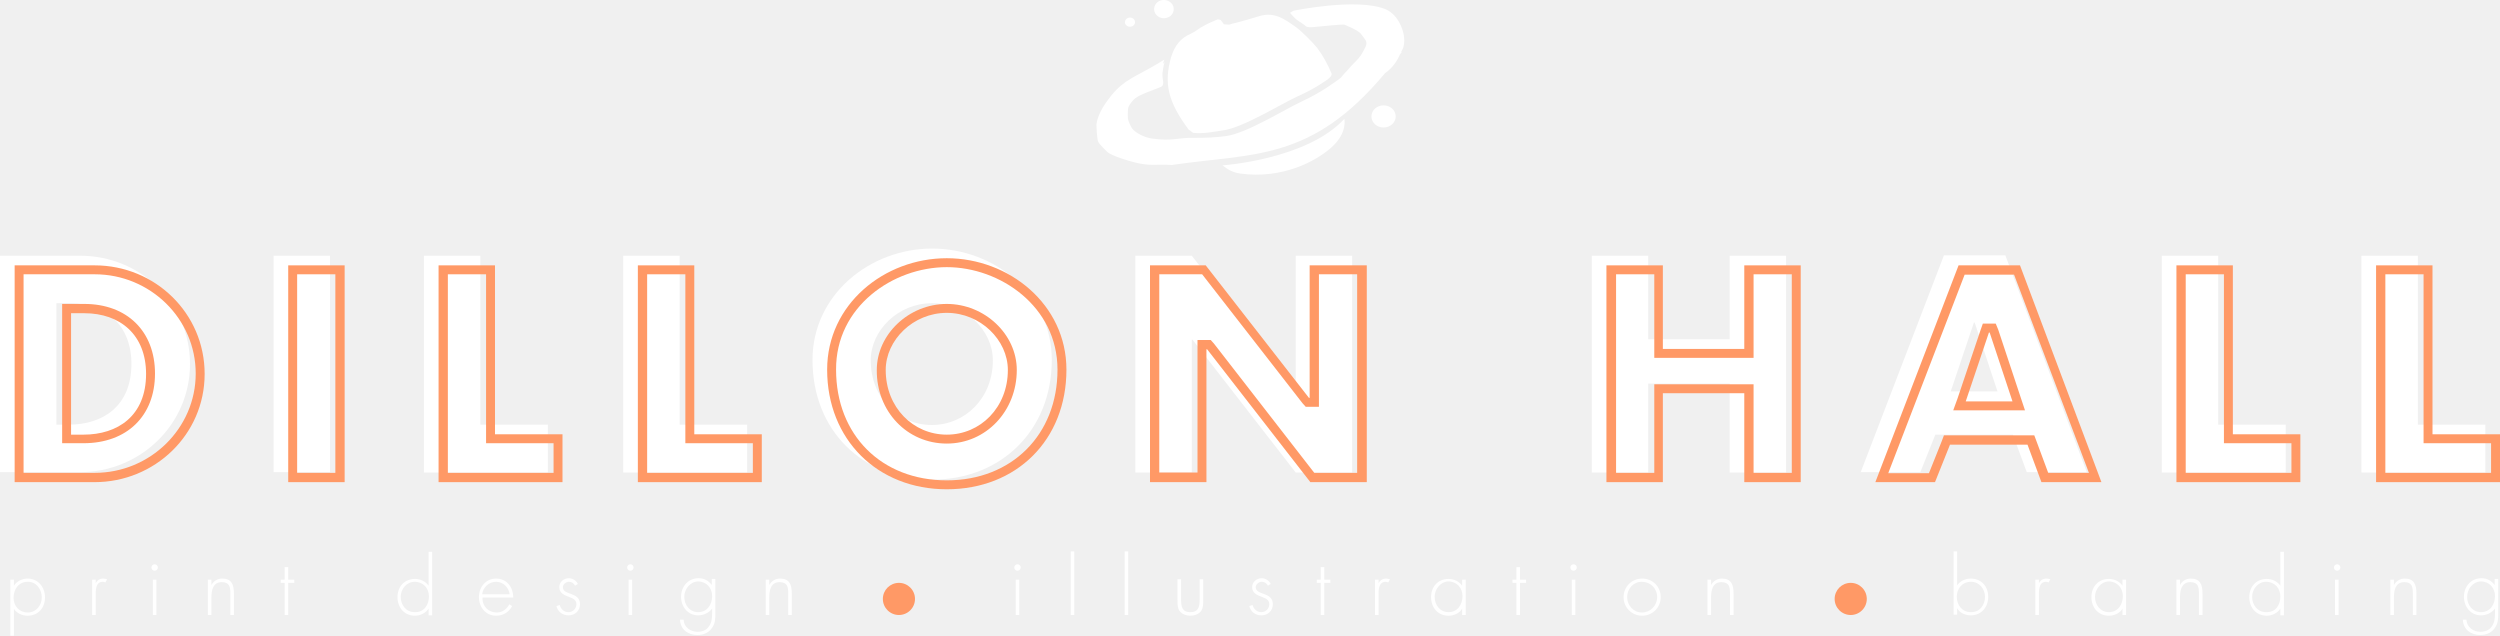
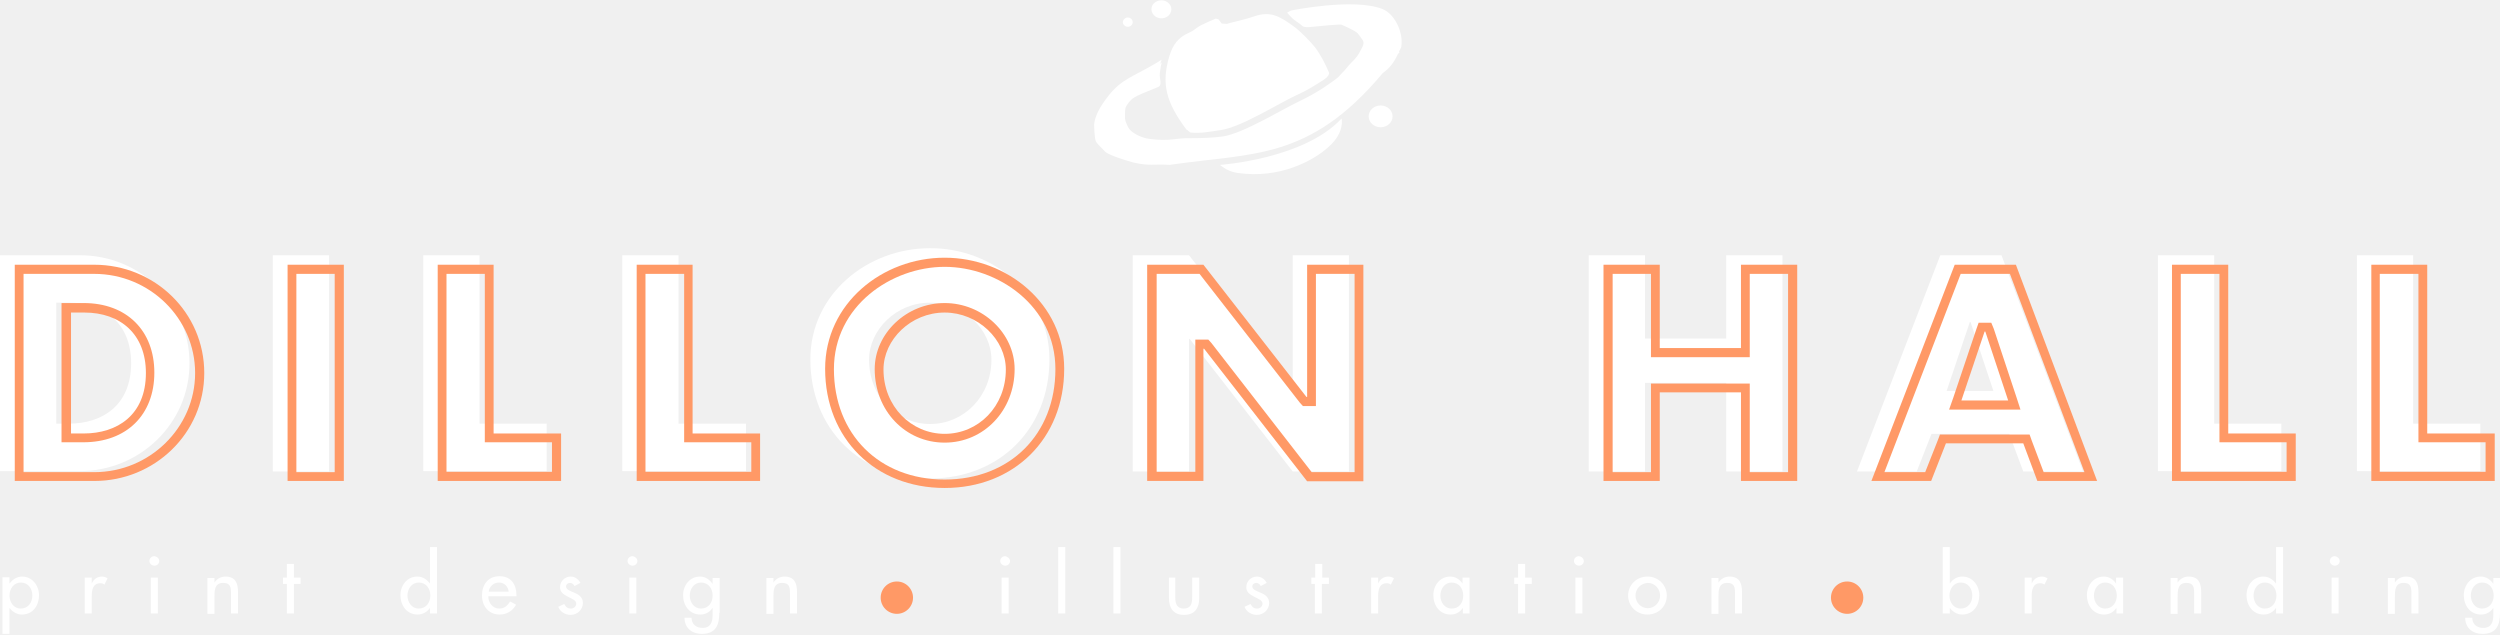
- <svg xmlns="http://www.w3.org/2000/svg" version="1.1" x="0px" y="0px" viewBox="0 0 700 178" style="enable-background:new 0 0 700 178;" xml:space="preserve">
+ <svg xmlns="http://www.w3.org/2000/svg" version="1.1" x="0px" y="0px" viewBox="0 0 711.1 180.4" style="enable-background:new 0 0 711.1 180.4;" xml:space="preserve">
  <style type="text/css">
	.st0{fill:#FFFFFF;}
	.st1{fill:url(#SVGID_1_);}
	.st2{fill:#666666;}
	.st3{fill:url(#SVGID_2_);}
	.st4{fill:url(#SVGID_3_);}
	.st5{fill:url(#SVGID_4_);}
	.st6{fill:url(#SVGID_5_);}
	.st7{fill:url(#SVGID_6_);}
	.st8{fill:url(#SVGID_7_);}
	.st9{fill:url(#SVGID_8_);}
	.st10{fill:url(#SVGID_9_);}
	.st11{fill:url(#SVGID_10_);}
	.st12{fill:url(#SVGID_11_);}
	.st13{fill:url(#SVGID_12_);}
	.st14{fill:url(#SVGID_13_);}
	.st15{fill:url(#SVGID_14_);}
	.st16{fill:url(#SVGID_15_);}
	.st17{fill:url(#SVGID_16_);}
	.st18{fill:url(#SVGID_17_);}
	.st19{fill:url(#SVGID_18_);}
	.st20{fill:url(#SVGID_19_);}
	.st21{fill:url(#SVGID_20_);}
	.st22{fill:url(#SVGID_21_);}
	.st23{fill:url(#SVGID_22_);}
	.st24{fill:url(#SVGID_23_);}
	.st25{fill:url(#SVGID_24_);}
	.st26{fill:url(#SVGID_25_);}
	.st27{fill:url(#SVGID_26_);}
	.st28{fill:url(#SVGID_27_);}
	.st29{fill:url(#SVGID_28_);}
	.st30{fill:url(#SVGID_29_);}
	.st31{fill:url(#SVGID_30_);}
	.st32{fill:url(#SVGID_31_);}
	.st33{fill:url(#SVGID_32_);}
	.st34{fill:url(#SVGID_33_);}
	.st35{fill:url(#SVGID_34_);}
	.st36{fill:url(#SVGID_35_);}
	.st37{fill:url(#SVGID_36_);}
	.st38{fill:url(#SVGID_37_);}
	.st39{fill:url(#SVGID_38_);}
	.st40{fill:url(#SVGID_39_);}
	.st41{fill:url(#SVGID_40_);}
	.st42{fill:url(#SVGID_41_);}
	.st43{fill:url(#SVGID_42_);}
	.st44{fill:url(#SVGID_43_);}
	.st45{fill:url(#SVGID_44_);}
	.st46{fill:url(#SVGID_45_);}
	.st47{fill:url(#SVGID_46_);}
	.st48{fill:url(#SVGID_47_);}
	.st49{fill:url(#SVGID_48_);}
	.st50{fill:url(#SVGID_49_);}
	.st51{fill:url(#SVGID_50_);}
	.st52{fill:url(#SVGID_51_);}
	.st53{fill:none;}
	.st54{fill:url(#SVGID_52_);}
	.st55{fill:url(#SVGID_53_);}
	.st56{fill:url(#SVGID_54_);}
	.st57{fill:url(#SVGID_55_);}
	.st58{fill:url(#SVGID_56_);}
	.st59{fill:url(#SVGID_57_);}
	.st60{fill:url(#SVGID_58_);}
	.st61{fill:url(#SVGID_59_);}
	.st62{fill:url(#SVGID_60_);}
	.st63{fill:url(#SVGID_61_);}
	.st64{fill:url(#SVGID_62_);}
	.st65{fill:url(#SVGID_63_);}
	.st66{fill:url(#SVGID_64_);}
	.st67{fill:url(#SVGID_65_);}
	.st68{fill:url(#SVGID_66_);}
	.st69{fill:url(#SVGID_67_);}
	.st70{fill:url(#SVGID_68_);}
	.st71{fill:url(#SVGID_69_);}
	.st72{fill:url(#SVGID_70_);}
	.st73{fill:url(#SVGID_71_);}
	.st74{fill:url(#SVGID_72_);}
	.st75{fill:url(#SVGID_73_);}
	.st76{fill:url(#SVGID_74_);}
	.st77{fill:url(#SVGID_75_);}
	.st78{fill:url(#SVGID_76_);}
	.st79{fill:url(#SVGID_77_);}
	.st80{fill:url(#SVGID_78_);}
	.st81{fill:url(#SVGID_79_);}
	.st82{fill:url(#SVGID_80_);}
	.st83{fill:url(#SVGID_81_);}
	.st84{fill:url(#SVGID_82_);}
	.st85{fill:url(#SVGID_83_);}
	.st86{fill:url(#SVGID_84_);}
	.st87{fill:url(#SVGID_85_);}
	.st88{fill:url(#SVGID_86_);}
	.st89{fill:url(#SVGID_87_);}
	.st90{fill:url(#SVGID_88_);}
	.st91{fill:url(#SVGID_89_);}
	.st92{fill:url(#SVGID_90_);}
	.st93{fill:url(#SVGID_91_);}
	.st94{fill:url(#SVGID_92_);}
	.st95{fill:url(#SVGID_93_);}
	.st96{fill:url(#SVGID_94_);}
	.st97{fill:url(#SVGID_95_);}
	.st98{fill:url(#SVGID_96_);}
	.st99{fill:url(#SVGID_97_);}
	.st100{fill:url(#SVGID_98_);}
	.st101{fill:url(#SVGID_99_);}
	.st102{fill:url(#SVGID_100_);}
	.st103{fill:url(#SVGID_101_);}
	.st104{fill:url(#SVGID_102_);}
	.st105{fill:url(#SVGID_103_);}
	.st106{fill:url(#SVGID_104_);}
	.st107{fill:url(#SVGID_105_);}
	.st108{fill:url(#SVGID_106_);}
	.st109{fill:url(#SVGID_107_);}
	.st110{opacity:0.69;fill:#FF9966;}
	.st111{fill:#3399CC;}
	.st112{fill:#FF9966;}
	.st113{opacity:5.000000e-02;}
	.st114{fill:url(#SVGID_110_);}
	.st115{fill:url(#SVGID_111_);}
	.st116{fill:url(#SVGID_112_);}
	.st117{fill:url(#SVGID_113_);}
	.st118{fill:url(#SVGID_114_);}
	.st119{fill:url(#SVGID_115_);}
</style>
  <g id="Layer_1">
    <g>
      <g>
-         <path class="st0" d="M285.8,158.9c0,0.5-0.4,0.9-0.9,0.9c-0.5,0-0.9-0.4-0.9-0.9c0-0.5,0.4-0.9,0.9-0.9     C285.4,158,285.8,158.4,285.8,158.9z M285.4,172.2h-1v-9.9h1V172.2z" />
-         <path class="st0" d="M300.8,172.2h-1v-17.8h1V172.2z" />
-         <path class="st0" d="M315.9,172.2h-1v-17.8h1V172.2z" />
-         <path class="st0" d="M336.9,162.2v6c0,1,0,2-0.6,2.9c-0.7,0.9-1.9,1.3-3,1.3c-1.1,0-2.3-0.4-3-1.3c-0.6-0.8-0.6-1.9-0.6-2.9v-6h1     v5.6c0,1.9,0.2,3.6,2.6,3.6s2.6-1.7,2.6-3.6v-5.6H336.9z" />
-         <path class="st0" d="M355,164c-0.3-0.7-1-1.1-1.7-1.1c-0.8,0-1.7,0.7-1.7,1.5c0,2.4,4.8,1.2,4.8,4.8c0,1.8-1.4,3.1-3.2,3.1     c-1.7,0-3-1-3.4-2.6l0.9-0.3c0.4,1.2,1.2,2,2.5,2c1.2,0,2.2-1,2.2-2.2c0-1.2-0.9-1.6-1.9-2c-1.4-0.5-2.9-1.1-2.9-2.8     c0-1.5,1.3-2.5,2.7-2.5c1,0,2.1,0.7,2.5,1.6L355,164z" />
-         <path class="st0" d="M370.8,172.2h-1v-9h-1.1v-0.9h1.1v-3.5h1v3.5h1.7v0.9h-1.7V172.2z" />
-         <path class="st0" d="M385.9,163.5L385.9,163.5c0.4-0.9,1.1-1.5,2.2-1.5c0.4,0,0.7,0.1,1.1,0.2l-0.5,0.9c-0.2-0.1-0.4-0.2-0.7-0.2     c-2.2,0-2,2.7-2,4.2v5.1h-1v-9.9h1V163.5z" />
-         <path class="st0" d="M410.4,172.2h-1v-1.8h0c-0.7,1.3-2.3,2-3.8,2c-3,0-4.9-2.3-4.9-5.2c0-2.9,1.9-5.1,4.9-5.1     c1.5,0,3,0.7,3.8,1.9h0v-1.7h1V172.2z M401.7,167.1c0,2.3,1.5,4.3,3.9,4.3c2.5,0,3.9-2.1,3.9-4.5c0-2.3-1.6-4.1-4-4.1     C403.3,162.9,401.7,165,401.7,167.1z" />
-         <path class="st0" d="M425.6,172.2h-1v-9h-1.1v-0.9h1.1v-3.5h1v3.5h1.7v0.9h-1.7V172.2z" />
-         <path class="st0" d="M441.5,158.9c0,0.5-0.4,0.9-0.9,0.9c-0.5,0-0.9-0.4-0.9-0.9c0-0.5,0.4-0.9,0.9-0.9     C441.1,158,441.5,158.4,441.5,158.9z M441.1,172.2h-1v-9.9h1V172.2z" />
-         <path class="st0" d="M465,167.2c0,2.9-2.3,5.2-5.2,5.2c-2.9,0-5.2-2.3-5.2-5.2c0-2.9,2.3-5.2,5.2-5.2     C462.7,162,465,164.2,465,167.2z M455.6,167.2c0,2.3,1.8,4.3,4.1,4.3c2.4,0,4.3-1.9,4.3-4.3c0-2.5-1.9-4.3-4.3-4.3     C457.3,162.9,455.6,164.9,455.6,167.2z" />
-         <path class="st0" d="M479.1,163.8L479.1,163.8c0.6-1.1,1.7-1.8,3-1.8c2.6,0,3.3,1.6,3.3,4.2v6h-1v-6c0-1.8-0.2-3.2-2.4-3.2     c-2.5,0-2.9,2.3-2.9,4.3v4.9h-1v-9.9h1V163.8z" />
+         <path class="st0" d="M287.3,159.6c0,0.7-0.6,1.3-1.4,1.3c-0.7,0-1.4-0.6-1.4-1.3c0-0.8,0.6-1.4,1.4-1.4     C286.6,158.3,287.3,158.9,287.3,159.6z M286.9,174.5h-2v-10.2h2V174.5z" />
+         <path class="st0" d="M303,174.5h-2v-18.9h2V174.5z" />
+         <path class="st0" d="M318.7,174.5h-2v-18.9h2V174.5z" />
+         <path class="st0" d="M334.3,164.3v5.7c0,1.6,0.4,3.1,2.4,3.1s2.4-1.4,2.4-3.1v-5.7h2v5.9c0,2.8-1.3,4.7-4.3,4.7s-4.3-1.9-4.3-4.7     v-5.9H334.3z" />
+         <path class="st0" d="M358.6,166.7c-0.2-0.5-0.7-0.9-1.3-0.9c-0.5,0-1.1,0.4-1.1,1c0,0.9,1.2,1.3,2.4,1.8s2.4,1.3,2.4,2.9     c0,1.9-1.6,3.4-3.5,3.4c-1.5,0-3-0.9-3.5-2.3l1.7-0.8c0.4,0.8,0.9,1.3,1.9,1.3c0.8,0,1.5-0.6,1.5-1.4c0-0.5-0.3-0.8-0.7-1.1     l-1.9-1c-1.1-0.6-2-1.2-2-2.6c0-1.7,1.4-3,3-3c1.2,0,2.2,0.7,2.8,1.8L358.6,166.7z" />
+         <path class="st0" d="M376,174.5h-2v-8.4H373v-1.8h1.1v-3.9h2v3.9h1.9v1.8H376V174.5z" />
+         <path class="st0" d="M392,166L392,166c0.5-1.2,1.5-2,2.9-2c0.6,0,1.1,0.2,1.6,0.5l-0.9,1.8c-0.3-0.3-0.7-0.4-1.2-0.4     c-2.1,0-2.4,2-2.4,3.6v5h-2v-10.2h2V166z" />
+         <path class="st0" d="M418.1,174.5h-2v-1.6h0c-0.8,1.2-2,1.9-3.5,1.9c-3.1,0-4.9-2.6-4.9-5.5c0-2.8,1.9-5.3,4.8-5.3     c1.5,0,2.7,0.8,3.5,2h0v-1.7h2V174.5z M416.2,169.4c0-2-1.2-3.7-3.3-3.7c-2,0-3.2,1.8-3.2,3.7c0,1.9,1.2,3.7,3.2,3.7     C415.1,173.1,416.2,171.4,416.2,169.4z" />
+         <path class="st0" d="M433.8,174.5h-2v-8.4h-1.1v-1.8h1.1v-3.9h2v3.9h1.9v1.8h-1.9V174.5z" />
+         <path class="st0" d="M450.5,159.6c0,0.7-0.6,1.3-1.4,1.3c-0.7,0-1.4-0.6-1.4-1.3c0-0.8,0.6-1.4,1.4-1.4     C449.9,158.3,450.5,158.9,450.5,159.6z M450.1,174.5h-2v-10.2h2V174.5z" />
+         <path class="st0" d="M474.1,169.4c0,3.1-2.4,5.4-5.5,5.4s-5.5-2.4-5.5-5.4s2.4-5.4,5.5-5.4S474.1,166.4,474.1,169.4z      M465.2,169.4c0,1.9,1.5,3.6,3.5,3.6c1.9,0,3.5-1.6,3.5-3.6c0-1.9-1.5-3.6-3.5-3.6C466.7,165.9,465.2,167.5,465.2,169.4z" />
+         <path class="st0" d="M488.8,165.7L488.8,165.7c0.7-1.1,1.9-1.7,3.1-1.7c2.9,0,3.6,1.9,3.6,4.4v6.1h-2v-5.8c0-1.7-0.2-2.9-2.2-2.9     c-2.5,0-2.5,2.2-2.5,4.1v4.7h-2v-10.2h2V165.7z" />
      </g>
-       <path class="st0" d="M0,71.6h22.4c16.9,0,30.8,13.3,30.8,30.3s-14,30.3-30.8,30.3H0V71.6z M15.8,118.9h3.5c9.4,0,17.5-5.1,17.5-17    c0-10.9-7.2-17-17.3-17h-3.7V118.9z" />
-       <path class="st0" d="M92.3,132.2H76.6V71.6h15.8V132.2z" />
-       <path class="st0" d="M134.5,118.9h18.9v13.4h-34.7V71.6h15.8V118.9z" />
-       <path class="st0" d="M190.3,118.9h18.9v13.4h-34.7V71.6h15.8V118.9z" />
-       <path class="st0" d="M294.5,100.8c0,19.6-14.1,33.5-33.5,33.5c-19.5,0-33.5-13.8-33.5-33.5c0-18.3,16.1-31.2,33.5-31.2    S294.5,82.4,294.5,100.8z M243.8,100.9c0,10.5,7.7,18.1,17.1,18.1c9.4,0,17.1-7.6,17.1-18.1c0-8.4-7.7-16-17.1-16    C251.5,84.9,243.8,92.5,243.8,100.9z" />
-       <path class="st0" d="M317.9,71.6h15.8l28.9,37.1h0.2V71.6h15.8v60.7h-15.8l-28.9-37.2h-0.2v37.2h-15.8V71.6z" />
-       <path class="st0" d="M484.3,95V71.6h15.8v60.7h-15.8v-24.9h-22.8v24.9h-15.8V71.6h15.8V95H484.3z" />
-       <path class="st0" d="M541.9,121.7l-4.2,10.5H521l23.3-60.7h17.2l22.8,60.7h-16.8l-3.9-10.5H541.9z M552.9,90.3h-0.2l-6.5,19.3    h13.1L552.9,90.3z" />
-       <path class="st0" d="M621.1,118.9H640v13.4h-34.7V71.6h15.8V118.9z" />
-       <path class="st0" d="M677,118.9h18.9v13.4h-34.7V71.6H677V118.9z" />
+       <path class="st0" d="M0,72.6h22.7c17.1,0,31.2,13.5,31.2,30.7s-14.2,30.7-31.2,30.7H0V72.6z M16,120.5h3.6    c9.5,0,17.7-5.2,17.7-17.2c0-11-7.3-17.2-17.5-17.2H16V120.5z" />
+       <path class="st0" d="M93.6,134.1h-16V72.6h16V134.1z" />
+       <path class="st0" d="M136.3,120.5h19.2v13.5h-35.1V72.6h16V120.5z" />
+       <path class="st0" d="M193,120.5h19.2v13.5H177V72.6h16V120.5z" />
+       <path class="st0" d="M298.5,102.2c0,19.9-14.3,33.9-34,33.9c-19.7,0-34-14-34-33.9c0-18.6,16.3-31.6,34-31.6    C282.2,70.5,298.5,83.6,298.5,102.2z M247.2,102.3c0,10.6,7.8,18.3,17.4,18.3c9.5,0,17.4-7.8,17.4-18.3c0-8.5-7.8-16.2-17.4-16.2    C255,86,247.2,93.8,247.2,102.3z" />
+       <path class="st0" d="M322.2,72.6h16l29.3,37.6h0.2V72.6h16v61.5h-16l-29.3-37.7h-0.2v37.7h-16V72.6z" />
+       <path class="st0" d="M491,96.3V72.6h16v61.5h-16v-25.2h-23.1v25.2h-16V72.6h16v23.7H491z" />
+       <path class="st0" d="M549.4,123.4l-4.2,10.7h-17l23.7-61.5h17.4l23.2,61.5h-17l-4-10.7H549.4z M560.5,91.6h-0.2l-6.6,19.6h13.3    L560.5,91.6z" />
+       <path class="st0" d="M629.7,120.5h19.2v13.5h-35.1V72.6h16V120.5z" />
+       <path class="st0" d="M686.3,120.5h19.2v13.5h-35.1V72.6h16V120.5z" />
      <g>
-         <path class="st0" d="M3.9,164L3.9,164c0.8-1.3,2.4-2,3.8-2c3,0,4.9,2.4,4.9,5.3c0,2.9-1.9,5.1-4.9,5.1c-1.5,0-3-0.7-3.8-1.9h0     v7.5h-1v-15.7h1V164z M3.8,167.4c0,2.3,1.6,4.1,4,4.1c2.3,0,3.9-2,3.9-4.2c0-2.3-1.5-4.4-3.9-4.4C5.2,162.9,3.8,165,3.8,167.4z" />
-         <path class="st0" d="M26.7,163.5L26.7,163.5c0.4-0.9,1.1-1.5,2.2-1.5c0.4,0,0.7,0.1,1.1,0.2l-0.5,0.9c-0.2-0.1-0.4-0.2-0.7-0.2     c-2.2,0-2,2.7-2,4.2v5.1h-1v-9.9h1V163.5z" />
-         <path class="st0" d="M44.2,158.9c0,0.5-0.4,0.9-0.9,0.9c-0.5,0-0.9-0.4-0.9-0.9c0-0.5,0.4-0.9,0.9-0.9     C43.8,158,44.2,158.4,44.2,158.9z M43.8,172.2h-1v-9.9h1V172.2z" />
-         <path class="st0" d="M59.2,163.8L59.2,163.8c0.6-1.1,1.7-1.8,3-1.8c2.6,0,3.3,1.6,3.3,4.2v6h-1v-6c0-1.8-0.2-3.2-2.4-3.2     c-2.5,0-2.9,2.3-2.9,4.3v4.9h-1v-9.9h1V163.8z" />
-         <path class="st0" d="M80.7,172.2h-1v-9h-1.1v-0.9h1.1v-3.5h1v3.5h1.7v0.9h-1.7V172.2z" />
-         <path class="st0" d="M120,170.4L120,170.4c-0.8,1.3-2.4,2-3.8,2c-3,0-4.9-2.3-4.9-5.2c0-2.9,1.9-5.1,4.9-5.1c1.5,0,3,0.7,3.8,1.9     h0v-9.5h1v17.8h-1V170.4z M120.1,167c0-2.3-1.6-4.1-4-4.1c-2.3,0-3.9,2.1-3.9,4.2c0,2.3,1.5,4.3,3.9,4.3     C118.7,171.5,120.1,169.4,120.1,167z" />
-         <path class="st0" d="M135.1,167.3c-0.1,2.5,1.7,4.2,4,4.2c1.5,0,2.8-0.9,3.5-2.3l0.8,0.5c-0.9,1.7-2.5,2.7-4.5,2.7     c-2.9,0-4.8-2.4-4.8-5.2c0-2.8,1.9-5.2,4.8-5.2c3,0,4.8,2.4,4.8,5.3H135.1z M142.7,166.4c-0.2-1.8-1.7-3.5-3.8-3.5     c-2,0-3.7,1.6-3.9,3.5H142.7z" />
-         <path class="st0" d="M161,164c-0.3-0.7-1-1.1-1.7-1.1c-0.8,0-1.7,0.7-1.7,1.5c0,2.4,4.8,1.2,4.8,4.8c0,1.8-1.4,3.1-3.2,3.1     c-1.7,0-3-1-3.4-2.6l0.9-0.3c0.4,1.2,1.2,2,2.5,2c1.2,0,2.2-1,2.2-2.2c0-1.2-0.9-1.6-1.9-2c-1.4-0.5-2.9-1.1-2.9-2.8     c0-1.5,1.3-2.5,2.7-2.5c1,0,2.1,0.7,2.5,1.6L161,164z" />
-         <path class="st0" d="M177.4,158.9c0,0.5-0.4,0.9-0.9,0.9c-0.5,0-0.9-0.4-0.9-0.9c0-0.5,0.4-0.9,0.9-0.9     C177,158,177.4,158.4,177.4,158.9z M177,172.2h-1v-9.9h1V172.2z" />
-         <path class="st0" d="M200.3,171.7c0,1.5,0,2.9-1,4.2c-0.9,1.3-2.4,1.9-4,1.9c-2.6,0-4.8-1.5-4.9-4.3h1c0.1,2.1,1.9,3.4,3.9,3.4     c1.2,0,2.5-0.4,3.2-1.5c0.8-1.1,0.9-2.4,0.9-3.8v-1.2h0c-0.9,1.2-2.4,1.9-3.9,1.9c-2.9,0-4.8-2.4-4.8-5.2c0-2.9,2-5.2,4.9-5.2     c1.6,0,2.8,0.7,3.7,1.9h0v-1.7h1V171.7z M191.6,167.1c0,2.3,1.5,4.3,3.9,4.3c2.5,0,3.9-2.1,3.9-4.5c0-2.3-1.6-4.1-4-4.1     C193.2,162.9,191.6,165,191.6,167.1z" />
-         <path class="st0" d="M215.4,163.8L215.4,163.8c0.6-1.1,1.7-1.8,3-1.8c2.6,0,3.3,1.6,3.3,4.2v6h-1v-6c0-1.8-0.2-3.2-2.4-3.2     c-2.5,0-2.9,2.3-2.9,4.3v4.9h-1v-9.9h1V163.8z" />
+         <path class="st0" d="M2.7,166L2.7,166c0.9-1.2,2.1-2,3.6-2c2.9,0,4.8,2.6,4.8,5.3c0,2.9-1.7,5.5-4.9,5.5c-1.4,0-2.7-0.8-3.5-1.9     h0v7.4h-2v-16.1h2V166z M9.2,169.4c0-2-1.2-3.7-3.3-3.7c-2,0-3.2,1.8-3.2,3.7c0,1.9,1.2,3.7,3.2,3.7C8,173.1,9.2,171.4,9.2,169.4     z" />
+         <path class="st0" d="M26.1,166L26.1,166c0.5-1.2,1.5-2,2.9-2c0.6,0,1.1,0.2,1.6,0.5l-0.9,1.8c-0.3-0.3-0.7-0.4-1.2-0.4     c-2.1,0-2.4,2-2.4,3.6v5h-2v-10.2h2V166z" />
+         <path class="st0" d="M45.3,159.6c0,0.7-0.6,1.3-1.4,1.3c-0.7,0-1.4-0.6-1.4-1.3c0-0.8,0.6-1.4,1.4-1.4     C44.7,158.3,45.3,158.9,45.3,159.6z M44.9,174.5h-2v-10.2h2V174.5z" />
+         <path class="st0" d="M61,165.7L61,165.7c0.7-1.1,1.9-1.7,3.1-1.7c2.9,0,3.6,1.9,3.6,4.4v6.1h-2v-5.8c0-1.7-0.2-2.9-2.2-2.9     c-2.5,0-2.5,2.2-2.5,4.1v4.7h-2v-10.2h2V165.7z" />
+         <path class="st0" d="M83.6,174.5h-2v-8.4h-1.1v-1.8h1.1v-3.9h2v3.9h1.9v1.8h-1.9V174.5z" />
+         <path class="st0" d="M122.3,172.9L122.3,172.9c-0.8,1.2-2.1,1.9-3.5,1.9c-3.1,0-4.9-2.6-4.9-5.5c0-2.8,1.9-5.3,4.8-5.3     c1.5,0,2.7,0.8,3.6,2h0v-10.4h2v18.9h-2V172.9z M122.4,169.4c0-2-1.2-3.7-3.3-3.7c-2,0-3.2,1.8-3.2,3.7c0,1.9,1.2,3.7,3.2,3.7     C121.2,173.1,122.4,171.4,122.4,169.4z" />
+         <path class="st0" d="M138.9,169.7c0,1.7,1.2,3.4,3.1,3.4c1.5,0,2.3-0.8,3.1-2l1.7,0.9c-1,1.8-2.7,2.8-4.7,2.8c-3.1,0-5-2.4-5-5.4     c0-3.1,1.7-5.5,5-5.5c3.3,0,4.8,2.4,4.8,5.4v0.3H138.9z M144.7,168.3c-0.2-1.5-1.2-2.6-2.8-2.6c-1.5,0-2.7,1.1-2.9,2.6H144.7z" />
+         <path class="st0" d="M163.4,166.7c-0.2-0.5-0.7-0.9-1.3-0.9c-0.5,0-1.1,0.4-1.1,1c0,0.9,1.2,1.3,2.4,1.8s2.4,1.3,2.4,2.9     c0,1.9-1.6,3.4-3.5,3.4c-1.5,0-3-0.9-3.5-2.3l1.7-0.8c0.4,0.8,0.9,1.3,1.9,1.3c0.8,0,1.5-0.6,1.5-1.4c0-0.5-0.3-0.8-0.7-1.1     l-1.9-1c-1.1-0.6-2-1.2-2-2.6c0-1.7,1.4-3,3-3c1.2,0,2.2,0.7,2.8,1.8L163.4,166.7z" />
+         <path class="st0" d="M181.3,159.6c0,0.7-0.6,1.3-1.4,1.3c-0.7,0-1.4-0.6-1.4-1.3c0-0.8,0.6-1.4,1.4-1.4     C180.7,158.3,181.3,158.9,181.3,159.6z M181,174.5h-2v-10.2h2V174.5z" />
+         <path class="st0" d="M204.6,174.3c0,3.5-1,6-5,6c-2.8,0-4.9-1.7-4.9-4.6h2c0,1.8,1.3,2.9,3.1,2.9c2.4,0,2.9-1.7,2.9-3.8v-1.9h0     c-0.8,1.2-2,1.9-3.5,1.9c-3.1,0-4.9-2.6-4.9-5.5c0-2.8,1.9-5.3,4.8-5.3c1.5,0,2.7,0.8,3.6,2.1h0v-1.7h2V174.3z M202.7,169.4     c0-2-1.2-3.7-3.3-3.7c-2,0-3.2,1.8-3.2,3.7c0,1.9,1.2,3.7,3.2,3.7C201.5,173.1,202.7,171.4,202.7,169.4z" />
+         <path class="st0" d="M220,165.7L220,165.7c0.7-1.1,1.9-1.7,3.1-1.7c2.9,0,3.6,1.9,3.6,4.4v6.1h-2v-5.8c0-1.7-0.2-2.9-2.2-2.9     c-2.5,0-2.5,2.2-2.5,4.1v4.7h-2v-10.2h2V165.7z" />
      </g>
      <g>
-         <path class="st0" d="M547,154.4h1v9.5h0c0.8-1.2,2.3-1.9,3.8-1.9c3,0,4.9,2.2,4.9,5.1c0,2.9-1.9,5.2-4.9,5.2     c-1.5,0-3.1-0.7-3.8-2h0v1.8h-1V154.4z M555.8,167.1c0-2.2-1.6-4.2-3.9-4.2c-2.5,0-4,1.9-4,4.2c0,2.3,1.5,4.3,3.9,4.3     C554.3,171.5,555.8,169.4,555.8,167.1z" />
-         <path class="st0" d="M570.8,163.5L570.8,163.5c0.4-0.9,1.1-1.5,2.2-1.5c0.4,0,0.7,0.1,1.1,0.2l-0.5,0.9c-0.2-0.1-0.4-0.2-0.7-0.2     c-2.2,0-2,2.7-2,4.2v5.1h-1v-9.9h1V163.5z" />
-         <path class="st0" d="M595.3,172.2h-1v-1.8h0c-0.7,1.3-2.3,2-3.8,2c-3,0-4.9-2.3-4.9-5.2c0-2.9,1.9-5.1,4.9-5.1     c1.5,0,3,0.7,3.8,1.9h0v-1.7h1V172.2z M586.6,167.1c0,2.3,1.5,4.3,3.9,4.3c2.5,0,3.9-2.1,3.9-4.5c0-2.3-1.6-4.1-4-4.1     C588.2,162.9,586.6,165,586.6,167.1z" />
-         <path class="st0" d="M610.4,163.8L610.4,163.8c0.6-1.1,1.7-1.8,3-1.8c2.6,0,3.3,1.6,3.3,4.2v6h-1v-6c0-1.8-0.2-3.2-2.4-3.2     c-2.5,0-2.9,2.3-2.9,4.3v4.9h-1v-9.9h1V163.8z" />
-         <path class="st0" d="M638.5,170.4L638.5,170.4c-0.8,1.3-2.4,2-3.8,2c-3,0-4.9-2.3-4.9-5.2c0-2.9,1.9-5.1,4.9-5.1     c1.5,0,3,0.7,3.8,1.9h0v-9.5h1v17.8h-1V170.4z M638.5,167c0-2.3-1.6-4.1-4-4.1c-2.3,0-3.9,2.1-3.9,4.2c0,2.3,1.5,4.3,3.9,4.3     C637.2,171.5,638.5,169.4,638.5,167z" />
-         <path class="st0" d="M655.3,158.9c0,0.5-0.4,0.9-0.9,0.9c-0.5,0-0.9-0.4-0.9-0.9c0-0.5,0.4-0.9,0.9-0.9     C654.9,158,655.3,158.4,655.3,158.9z M654.8,172.2h-1v-9.9h1V172.2z" />
-         <path class="st0" d="M670.3,163.8L670.3,163.8c0.6-1.1,1.7-1.8,3-1.8c2.6,0,3.3,1.6,3.3,4.2v6h-1v-6c0-1.8-0.2-3.2-2.4-3.2     c-2.5,0-2.9,2.3-2.9,4.3v4.9h-1v-9.9h1V163.8z" />
-         <path class="st0" d="M699.5,171.7c0,1.5,0,2.9-1,4.2c-0.9,1.3-2.4,1.9-4,1.9c-2.6,0-4.8-1.5-4.9-4.3h1c0.1,2.1,1.9,3.4,3.9,3.4     c1.2,0,2.5-0.4,3.2-1.5c0.8-1.1,0.9-2.4,0.9-3.8v-1.2h0c-0.9,1.2-2.4,1.9-3.9,1.9c-2.9,0-4.8-2.4-4.8-5.2c0-2.9,2-5.2,4.9-5.2     c1.6,0,2.8,0.7,3.7,1.9h0v-1.7h1V171.7z M690.8,167.1c0,2.3,1.5,4.3,3.9,4.3c2.5,0,3.9-2.1,3.9-4.5c0-2.3-1.6-4.1-4-4.1     C692.3,162.9,690.8,165,690.8,167.1z" />
+         <path class="st0" d="M552.6,155.6h2V166h0c0.8-1.2,2-2,3.6-2c2.9,0,4.8,2.6,4.8,5.3c0,2.9-1.7,5.5-4.9,5.5     c-1.4,0-2.7-0.8-3.5-1.9h0v1.6h-2V155.6z M561,169.4c0-2-1.2-3.7-3.3-3.7c-2,0-3.2,1.8-3.2,3.7c0,1.9,1.2,3.7,3.2,3.7     C559.8,173.1,561,171.4,561,169.4z" />
+         <path class="st0" d="M577.9,166L577.9,166c0.5-1.2,1.5-2,2.9-2c0.6,0,1.1,0.2,1.6,0.5l-0.9,1.8c-0.3-0.3-0.7-0.4-1.2-0.4     c-2.1,0-2.4,2-2.4,3.6v5h-2v-10.2h2V166z" />
+         <path class="st0" d="M604,174.5h-2v-1.6h0c-0.8,1.2-2,1.9-3.5,1.9c-3.1,0-4.9-2.6-4.9-5.5c0-2.8,1.9-5.3,4.8-5.3     c1.5,0,2.7,0.8,3.5,2h0v-1.7h2V174.5z M602.1,169.4c0-2-1.2-3.7-3.3-3.7c-2,0-3.2,1.8-3.2,3.7c0,1.9,1.2,3.7,3.2,3.7     C600.9,173.1,602.1,171.4,602.1,169.4z" />
+         <path class="st0" d="M619.4,165.7L619.4,165.7c0.7-1.1,1.9-1.7,3.1-1.7c2.9,0,3.6,1.9,3.6,4.4v6.1h-2v-5.8c0-1.7-0.2-2.9-2.2-2.9     c-2.5,0-2.5,2.2-2.5,4.1v4.7h-2v-10.2h2V165.7z" />
+         <path class="st0" d="M647.4,172.9L647.4,172.9c-0.8,1.2-2.1,1.9-3.5,1.9c-3.1,0-4.9-2.6-4.9-5.5c0-2.8,1.9-5.3,4.8-5.3     c1.5,0,2.7,0.8,3.6,2h0v-10.4h2v18.9h-2V172.9z M647.5,169.4c0-2-1.2-3.7-3.3-3.7c-2,0-3.2,1.8-3.2,3.7c0,1.9,1.2,3.7,3.2,3.7     C646.3,173.1,647.5,171.4,647.5,169.4z" />
+         <path class="st0" d="M665.5,159.6c0,0.7-0.6,1.3-1.4,1.3c-0.7,0-1.4-0.6-1.4-1.3c0-0.8,0.6-1.4,1.4-1.4     C664.9,158.3,665.5,158.9,665.5,159.6z M665.2,174.5h-2v-10.2h2V174.5z" />
+         <path class="st0" d="M681.2,165.7L681.2,165.7c0.7-1.1,1.9-1.7,3.1-1.7c2.9,0,3.6,1.9,3.6,4.4v6.1h-2v-5.8c0-1.7-0.2-2.9-2.2-2.9     c-2.5,0-2.5,2.2-2.5,4.1v4.7h-2v-10.2h2V165.7z" />
+         <path class="st0" d="M711.1,174.3c0,3.5-1,6-5,6c-2.8,0-4.9-1.7-4.9-4.6h2c0,1.8,1.3,2.9,3.1,2.9c2.4,0,2.9-1.7,2.9-3.8v-1.9h0     c-0.8,1.2-2,1.9-3.5,1.9c-3.1,0-4.9-2.6-4.9-5.5c0-2.8,1.9-5.3,4.8-5.3c1.5,0,2.8,0.8,3.6,2.1h0v-1.7h2V174.3z M709.3,169.4     c0-2-1.2-3.7-3.3-3.7c-2,0-3.2,1.8-3.2,3.7c0,1.9,1.2,3.7,3.2,3.7C708.1,173.1,709.3,171.4,709.3,169.4z" />
      </g>
-       <path class="st112" d="M26.5,76.8c15.6,0,28.3,12.5,28.3,27.8c0,15.3-12.7,27.8-28.3,27.8H6.6V76.8H26.5 M17.4,124.1h2.5h3.5    c12.1,0,20-7.6,20-19.5c0-11.8-7.8-19.5-19.8-19.5h-3.7h-2.5v2.5v33.9V124.1 M26.5,74.3H4.1V135h22.4c16.8,0,30.8-13.3,30.8-30.3    S43.4,74.3,26.5,74.3L26.5,74.3z M19.9,121.6V87.7h3.7c10.1,0,17.3,6.1,17.3,17c0,11.8-8,17-17.5,17H19.9L19.9,121.6z" />
-       <path class="st112" d="M93.9,76.8v55.6H83.2V76.8H93.9 M96.4,74.3H80.7V135h15.8V74.3L96.4,74.3z" />
-       <path class="st112" d="M136.1,76.8v44.8v2.5h2.5H155v8.3h-29.6V76.8H136.1 M138.6,74.3h-15.8V135h34.7v-13.4h-18.9V74.3    L138.6,74.3z" />
-       <path class="st112" d="M191.9,76.8v44.8v2.5h2.5h16.4v8.3h-29.6V76.8H191.9 M194.4,74.3h-15.8V135h34.7v-13.4h-18.9V74.3    L194.4,74.3z" />
-       <path class="st112" d="M265.1,74.8c14.9,0,31,11,31,28.7c0,18.2-12.8,31-31,31c-18.3,0-31-12.7-31-31    C234,85.8,250.1,74.8,265.1,74.8 M265.1,124.2c11,0,19.6-9.1,19.6-20.6c0-10-9-18.5-19.6-18.5c-10.6,0-19.6,8.5-19.6,18.5    C245.4,115.2,254,124.2,265.1,124.2 M265.1,72.3c-17.5,0-33.5,12.9-33.5,31.2c0,19.6,14.1,33.5,33.5,33.5    c19.5,0,33.5-13.8,33.5-33.5C298.6,85.2,282.5,72.3,265.1,72.3L265.1,72.3z M265.1,121.7c-9.4,0-17.1-7.6-17.1-18.1    c0-8.4,7.7-16,17.1-16c9.4,0,17.1,7.6,17.1,16C282.2,114.1,274.5,121.7,265.1,121.7L265.1,121.7z" />
-       <path class="st112" d="M380,76.8v55.6h-12l-28.1-36.2l-0.9-1h-1.2h-2.5v2.5v34.6h-10.7V76.8h12l28.1,36.1l0.9,1h1.2h2.5v-2.5V76.8    H380 M382.5,74.3h-15.8v37.1h-0.2l-28.9-37.1H322V135h15.8V97.8h0.2l28.9,37.2h15.8V74.3L382.5,74.3z" />
-       <path class="st112" d="M501.7,76.8v55.6H491v-22.3v-2.5h-2.5h-22.8h-2.5v2.5v22.3h-10.7V76.8h10.7v20.9v2.5h2.5h22.8h2.5v-2.5    V76.8H501.7 M504.2,74.3h-15.8v23.4h-22.8V74.3h-15.8V135h15.8v-24.9h22.8V135h15.8V74.3L504.2,74.3z" />
-       <path class="st112" d="M563.9,76.8l21,55.6h-11.4l-3.3-8.9l-0.6-1.6h-1.7H546h-1.7l-0.6,1.6l-3.6,9h-11.4l21.4-55.6H563.9     M546.9,114.9h3.5h13.1h3.5l-1.1-3.3l-6.4-19.3l-0.7-1.7h-1.8h-1.8l-0.6,1.7l-6.5,19.3L546.9,114.9 M565.6,74.3h-17.2L525.1,135    h16.7l4.2-10.5h21.7l3.9,10.5h16.8L565.6,74.3L565.6,74.3z M550.4,112.4l6.5-19.3h0.2l6.4,19.3H550.4L550.4,112.4z" />
-       <path class="st112" d="M622.7,76.8v44.8v2.5h2.5h16.4v8.3H612V76.8H622.7 M625.2,74.3h-15.8V135h34.7v-13.4h-18.9V74.3L625.2,74.3    z" />
-       <path class="st112" d="M678.6,76.8v44.8v2.5h2.5h16.4v8.3h-29.6V76.8H678.6 M681.1,74.3h-15.8V135H700v-13.4h-18.9V74.3    L681.1,74.3z" />
-       <circle class="st112" cx="251.7" cy="167.7" r="4.5" />
-       <circle class="st112" cx="518.2" cy="167.7" r="4.5" />
+       <path class="st112" d="M26.8,77.9c15.8,0,28.7,12.7,28.7,28.2c0,15.5-12.9,28.2-28.7,28.2H6.7V77.9H26.8 M17.6,125.8h2.5h3.6    c12.3,0,20.2-7.8,20.2-19.8c0-12-7.9-19.8-20.1-19.8h-3.8h-2.5v2.5v34.4V125.8 M26.8,75.3H4.2v61.5h22.7c17,0,31.2-13.5,31.2-30.7    S44,75.3,26.8,75.3L26.8,75.3z M20.2,123.3V88.9h3.8c10.3,0,17.5,6.2,17.5,17.2c0,12-8.2,17.2-17.7,17.2H20.2L20.2,123.3z" />
+       <path class="st112" d="M95.2,77.9v56.4H84.3V77.9H95.2 M97.8,75.3h-16v61.5h16V75.3L97.8,75.3z" />
+       <path class="st112" d="M137.9,77.9v45.4v2.5h2.5h16.6v8.4H127V77.9H137.9 M140.5,75.3h-16v61.5h35.1v-13.5h-19.2V75.3L140.5,75.3z    " />
+       <path class="st112" d="M194.6,77.9v45.4v2.5h2.5h16.6v8.4h-30.1V77.9H194.6 M197.1,75.3h-16v61.5h35.1v-13.5h-19.2V75.3    L197.1,75.3z" />
+       <path class="st112" d="M268.7,75.9c15.1,0,31.5,11.1,31.5,29.1c0,18.5-12.9,31.4-31.5,31.4s-31.5-12.9-31.5-31.4    C237.2,87,253.6,75.9,268.7,75.9 M268.7,125.9c11.2,0,19.9-9.2,19.9-20.9c0-10.2-9.1-18.8-19.9-18.8c-10.8,0-19.9,8.6-19.9,18.8    C248.8,116.8,257.5,125.9,268.7,125.9 M268.7,73.3c-17.7,0-34,13-34,31.6c0,19.9,14.3,33.9,34,33.9c19.7,0,34-14,34-33.9    C302.7,86.4,286.4,73.3,268.7,73.3L268.7,73.3z M268.7,123.4c-9.5,0-17.4-7.8-17.4-18.3c0-8.5,7.8-16.2,17.4-16.2    c9.5,0,17.4,7.7,17.4,16.2C286.1,115.6,278.3,123.4,268.7,123.4L268.7,123.4z" />
+       <path class="st112" d="M385.3,77.9v56.4h-12.2l-28.5-36.7l-0.9-1h-1.2h-2.5v2.5v35.1H329V77.9h12.2l28.5,36.6l0.9,1h1.2h2.5v-2.5    V77.9H385.3 M387.8,75.3h-16v37.6h-0.2l-29.3-37.6h-16v61.5h16V99.2h0.2l29.3,37.7h16V75.3L387.8,75.3z" />
+       <path class="st112" d="M508.6,77.9v56.4h-10.9v-22.7v-2.5h-2.5h-23.1h-2.5v2.5v22.7h-10.9V77.9h10.9v21.2v2.5h2.5h23.1h2.5v-2.5    V77.9H508.6 M511.2,75.3h-16v23.7h-23.1V75.3h-16v61.5h16v-25.2h23.1v25.2h16V75.3L511.2,75.3z" />
+       <path class="st112" d="M571.7,77.9l21.2,56.4h-11.6l-3.4-9l-0.6-1.7h-1.8h-22h-1.7l-0.6,1.6l-3.6,9.1H536l21.7-56.4H571.7     M554.4,116.5h3.5h13.3h3.5l-1.1-3.4l-6.5-19.6l-0.7-1.7h-1.8h-1.8l-0.6,1.7l-6.6,19.6L554.4,116.5 M573.4,75.3H556l-23.7,61.5h17    l4.2-10.7h22l4,10.7h17L573.4,75.3L573.4,75.3z M557.9,113.9l6.6-19.6h0.2l6.5,19.6H557.9L557.9,113.9z" />
+       <path class="st112" d="M631.3,77.9v45.4v2.5h2.5h16.6v8.4h-30.1V77.9H631.3 M633.8,75.3h-16v61.5H653v-13.5h-19.2V75.3L633.8,75.3    z" />
+       <path class="st112" d="M687.9,77.9v45.4v2.5h2.5h16.6v8.4h-30.1V77.9H687.9 M690.5,75.3h-16v61.5h35.1v-13.5h-19.2V75.3    L690.5,75.3z" />
+       <circle class="st112" cx="255.1" cy="170" r="4.6" />
+       <circle class="st112" cx="525.4" cy="170" r="4.6" />
      <g>
-         <path class="st0" d="M332.9,36.4c0.3,0,0.9,0.7,1.2,0.8c3,0.3,5.6-0.3,8.4-0.7c5.7-0.8,16.5-7.6,21-9.6c2.9-1.3,5.2-2.6,7.1-3.9     c0.1-0.1,2.7-1.5,2.2-2.5c-1-2.4-2.4-5-4-7.1c-1.2-1.5-4.3-4.6-5.8-5.7c-4-2.9-6.6-4.5-11-3c-2,0.6-4,1.2-6,1.7     c-0.9,0.2-0.9,0.2-1.8,0.5l-1.5-0.1l-0.9-1.2l-0.8-0.2c-1.4,0.6-2.4,1-3.7,1.7c-2,1-1.9,1.4-4,2.4c-2.7,1.2-4.3,3.1-5.4,6.5     C325.8,23.5,327.1,28.6,332.9,36.4z" />
-         <path class="st0" d="M391.9,6.5c-0.9-1.8-2.3-3.2-3.9-3.9C380-0.7,362.2,3,362.2,3c0,0-0.9,0.5-1,0.6c0.3,0.4,0.7,0.7,1,1.1     c1.2,1.3,2.3,1.6,3.5,2.7c0.1,0.1,0.8,0.3,1.9,0.2c3-0.3,8-0.8,8.8-0.7c0,0,3.8,1.5,4.6,2.5c0.1,0.1,1.3,1.7,1.4,1.9     c0.6,1.1-0.3,2.3-1,3.6c-0.6,1.1-1.5,2-2.4,2.9c-0.5,0.5-0.9,0.9-1.3,1.4c-0.3,0.4-0.7,0.8-1.1,1.2c-0.4,0.4-0.8,0.9-1.1,1.3     c-1.1,0.9-2.6,1.9-4.1,2.9c-2,1.3-4.3,2.6-7.1,3.9c-4.5,2.1-15.2,8.8-21,9.6c-2.8,0.4-5.8,0.5-8.8,0.5c-5.1-0.1-5.9,1-11.9,0.2     c-2.3-0.3-4.7-1.7-5.5-2.7c-0.5-0.6-1.2-2.2-1.3-3c0-0.2-0.1-2.5,0.2-3.2c0.3-0.7,1.3-2,1.9-2.4c1.5-1.1,3.7-1.8,7-3.1     c1.5-0.6,0.4-2.1,0.6-4c0.1-0.5,0.3-2.3,0.5-2.7c0.7-1.1-0.7,1-0.2-0.4c0.1-0.2,0.1-0.4,0.2-0.6c-0.7,0.4-1.2,0.7-1.8,1.1     c-6.4,3.8-9.3,4.4-13,8.9c-2.7,3.4-3.9,5.8-4.2,8.2c0,0.1,0.1,3.9,0.5,4.8c0.3,0.7,2.6,2.9,2.6,2.9c1.2,1,5.6,2.4,7.7,2.9     c4.5,1.1,5.9,0.4,10.3,0.7c23-3.4,39-0.9,59.7-25.7c2-1.4,3.3-3.2,4.2-5.3c0.2-0.2,0.3-0.4,0.5-0.6l-0.2,0c0.2-0.5,0.6-1,0.7-1.6     C393.5,11,393,8.5,391.9,6.5z" />
-         <ellipse class="st0" cx="387.4" cy="32.6" rx="3.4" ry="3.1" />
-         <path class="st0" d="M327.7,4.5c-1.2,0.9-2.9,0.8-3.9-0.3s-0.8-2.7,0.3-3.6s2.9-0.8,3.9,0.3C329,2,328.8,3.6,327.7,4.5z" />
-         <path class="st0" d="M317.3,7.2c-0.6,0.4-1.5,0.4-2-0.2c-0.5-0.5-0.4-1.3,0.2-1.8c0.6-0.4,1.5-0.4,2,0.2S317.9,6.7,317.3,7.2z" />
-         <path class="st0" d="M376.4,33.3c0,0,1,3.7-3.4,7.8c-4.5,4.1-14,9.1-25.7,7.5c-2-0.3-3.4-1-5-2.3     C342.3,46.3,365.9,44.7,376.4,33.3z" />
+         <path class="st0" d="M337.5,36.9c0.3,0,0.9,0.8,1.2,0.8c3,0.3,5.7-0.3,8.5-0.7c5.8-0.8,16.7-7.7,21.3-9.8c2.9-1.3,5.2-2.7,7.2-4     c0.2-0.1,2.7-1.5,2.3-2.6c-1-2.4-2.4-5.1-4-7.2c-1.2-1.5-4.3-4.7-5.9-5.8c-4.1-3-6.7-4.5-11.2-3c-2,0.7-4.1,1.2-6.1,1.7     c-0.9,0.2-0.9,0.2-1.8,0.5l-1.5-0.1l-0.9-1.2l-0.8-0.2c-1.4,0.6-2.4,1-3.8,1.7c-2.1,1-1.9,1.5-4,2.4c-2.7,1.2-4.4,3.2-5.4,6.6     C330.3,23.8,331.6,29,337.5,36.9z" />
+         <path class="st0" d="M397.3,6.6c-1-1.8-2.3-3.3-4-4C385.2-0.7,367.2,3,367.2,3c0,0-0.9,0.5-1.1,0.6c0.3,0.4,0.7,0.7,1,1.1     c1.2,1.3,2.3,1.7,3.5,2.8c0.1,0.1,0.8,0.3,1.9,0.2c3-0.3,8.2-0.8,9-0.7c0,0,3.9,1.6,4.7,2.5c0.1,0.1,1.3,1.7,1.4,1.9     c0.7,1.1-0.3,2.3-1,3.7c-0.6,1.1-1.5,2-2.4,2.9c-0.5,0.5-0.9,1-1.3,1.5c-0.3,0.4-0.7,0.8-1.1,1.2c-0.4,0.4-0.8,0.9-1.2,1.3     c-1.1,0.9-2.6,1.9-4.2,3c-2,1.3-4.3,2.6-7.2,4c-4.5,2.1-15.5,8.9-21.3,9.8c-2.9,0.4-5.9,0.5-8.9,0.5c-5.1-0.1-5.9,1-12.1,0.2     c-2.4-0.3-4.8-1.7-5.6-2.7c-0.5-0.6-1.2-2.2-1.3-3c0-0.2-0.1-2.5,0.2-3.3c0.3-0.7,1.3-2,2-2.5c1.6-1.1,3.8-1.8,7.1-3.2     c1.5-0.6,0.4-2.2,0.6-4c0.1-0.5,0.3-2.4,0.5-2.8c0.7-1.1-0.7,1-0.2-0.4c0.1-0.2,0.1-0.4,0.2-0.6c-0.7,0.4-1.2,0.7-1.8,1.1     c-6.5,3.8-9.5,4.4-13.2,9c-2.7,3.4-3.9,5.9-4.2,8.3c0,0.1,0.1,3.9,0.5,4.8c0.3,0.7,2.7,2.9,2.7,3c1.2,1,5.7,2.4,7.9,3     c4.6,1.1,6,0.4,10.4,0.7c23.4-3.5,39.6-1,60.6-26.1c2-1.4,3.3-3.2,4.3-5.4c0.2-0.2,0.3-0.4,0.5-0.6l-0.2,0c0.2-0.6,0.6-1,0.7-1.6     C398.9,11.1,398.4,8.7,397.3,6.6z" />
+         <ellipse class="st0" cx="392.7" cy="33.1" rx="3.4" ry="3.1" />
+         <path class="st0" d="M332.2,4.6c-1.2,0.9-3,0.8-4-0.3s-0.9-2.7,0.3-3.6c1.2-0.9,3-0.8,4,0.3C333.5,2,333.4,3.6,332.2,4.6z" />
+         <path class="st0" d="M321.7,7.3c-0.6,0.5-1.5,0.4-2-0.2c-0.5-0.5-0.4-1.3,0.2-1.8c0.6-0.5,1.5-0.4,2,0.2     C322.3,6,322.3,6.8,321.7,7.3z" />
+         <path class="st0" d="M381.6,33.7c0,0,1,3.8-3.5,7.9c-4.5,4.2-14.2,9.3-26,7.6c-2-0.3-3.5-1-5.1-2.3     C347,46.9,370.9,45.3,381.6,33.7z" />
      </g>
    </g>
  </g>
  <g id="Layer_2">
</g>
</svg>
